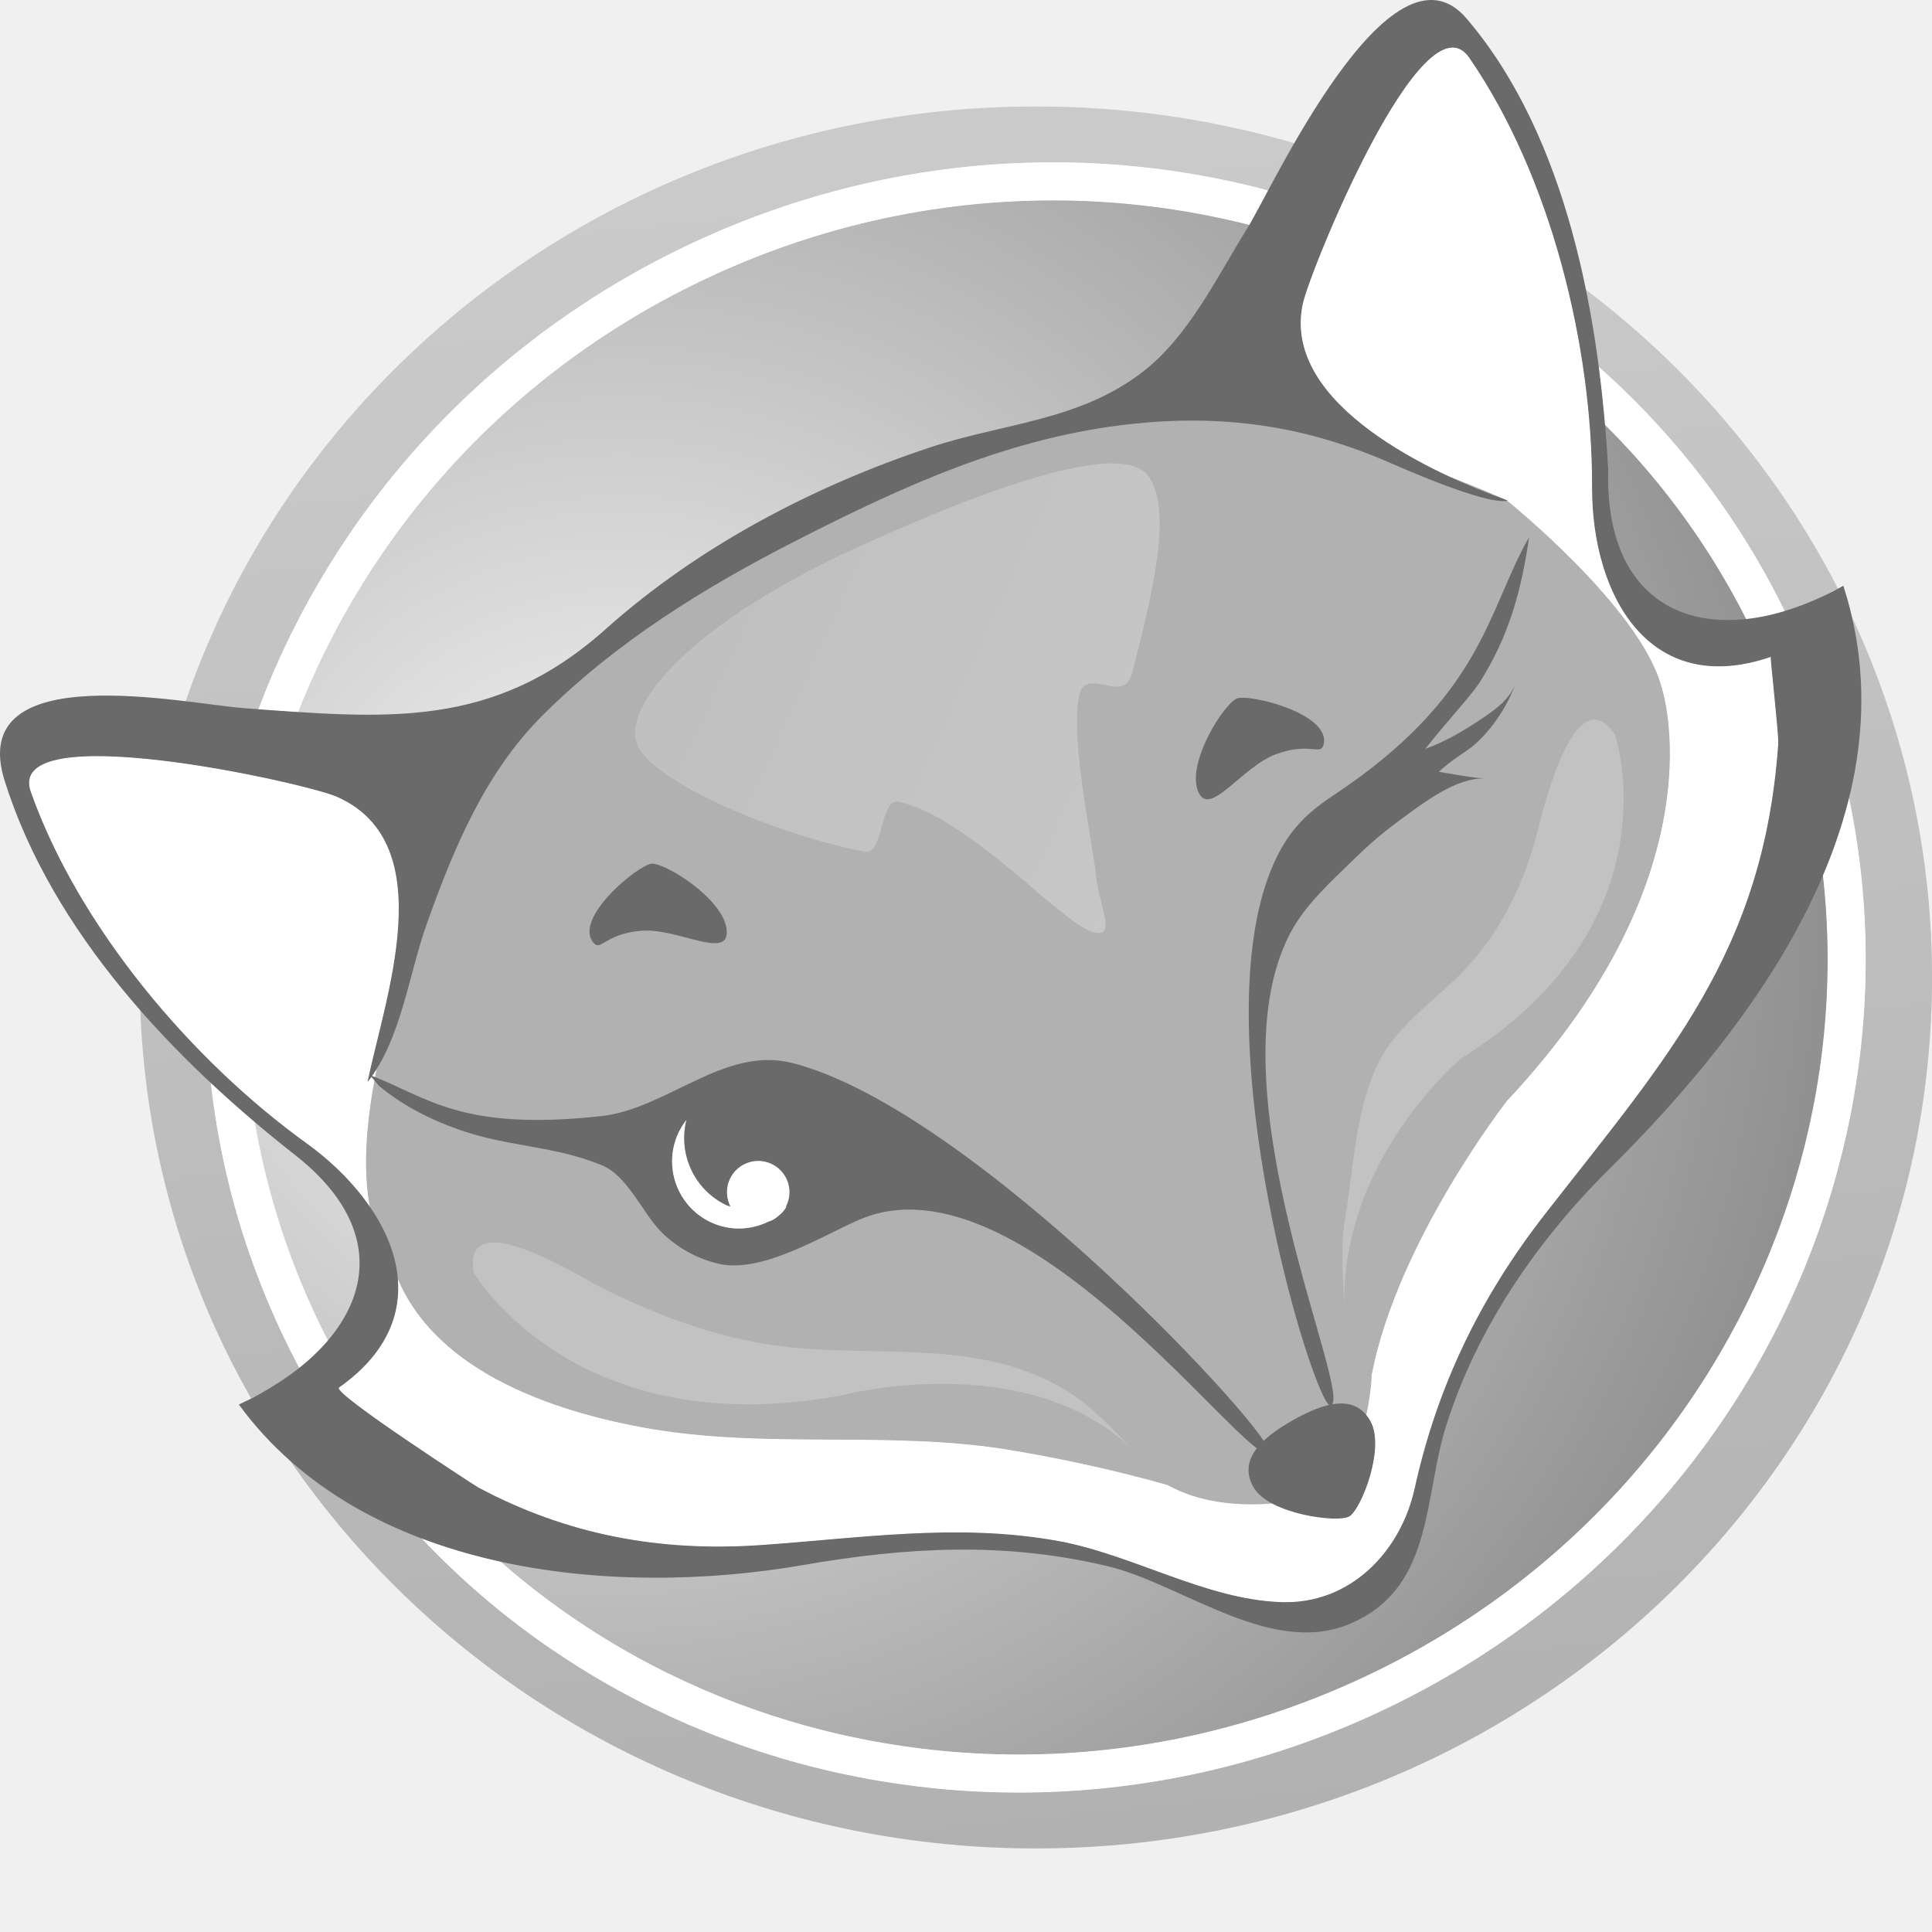
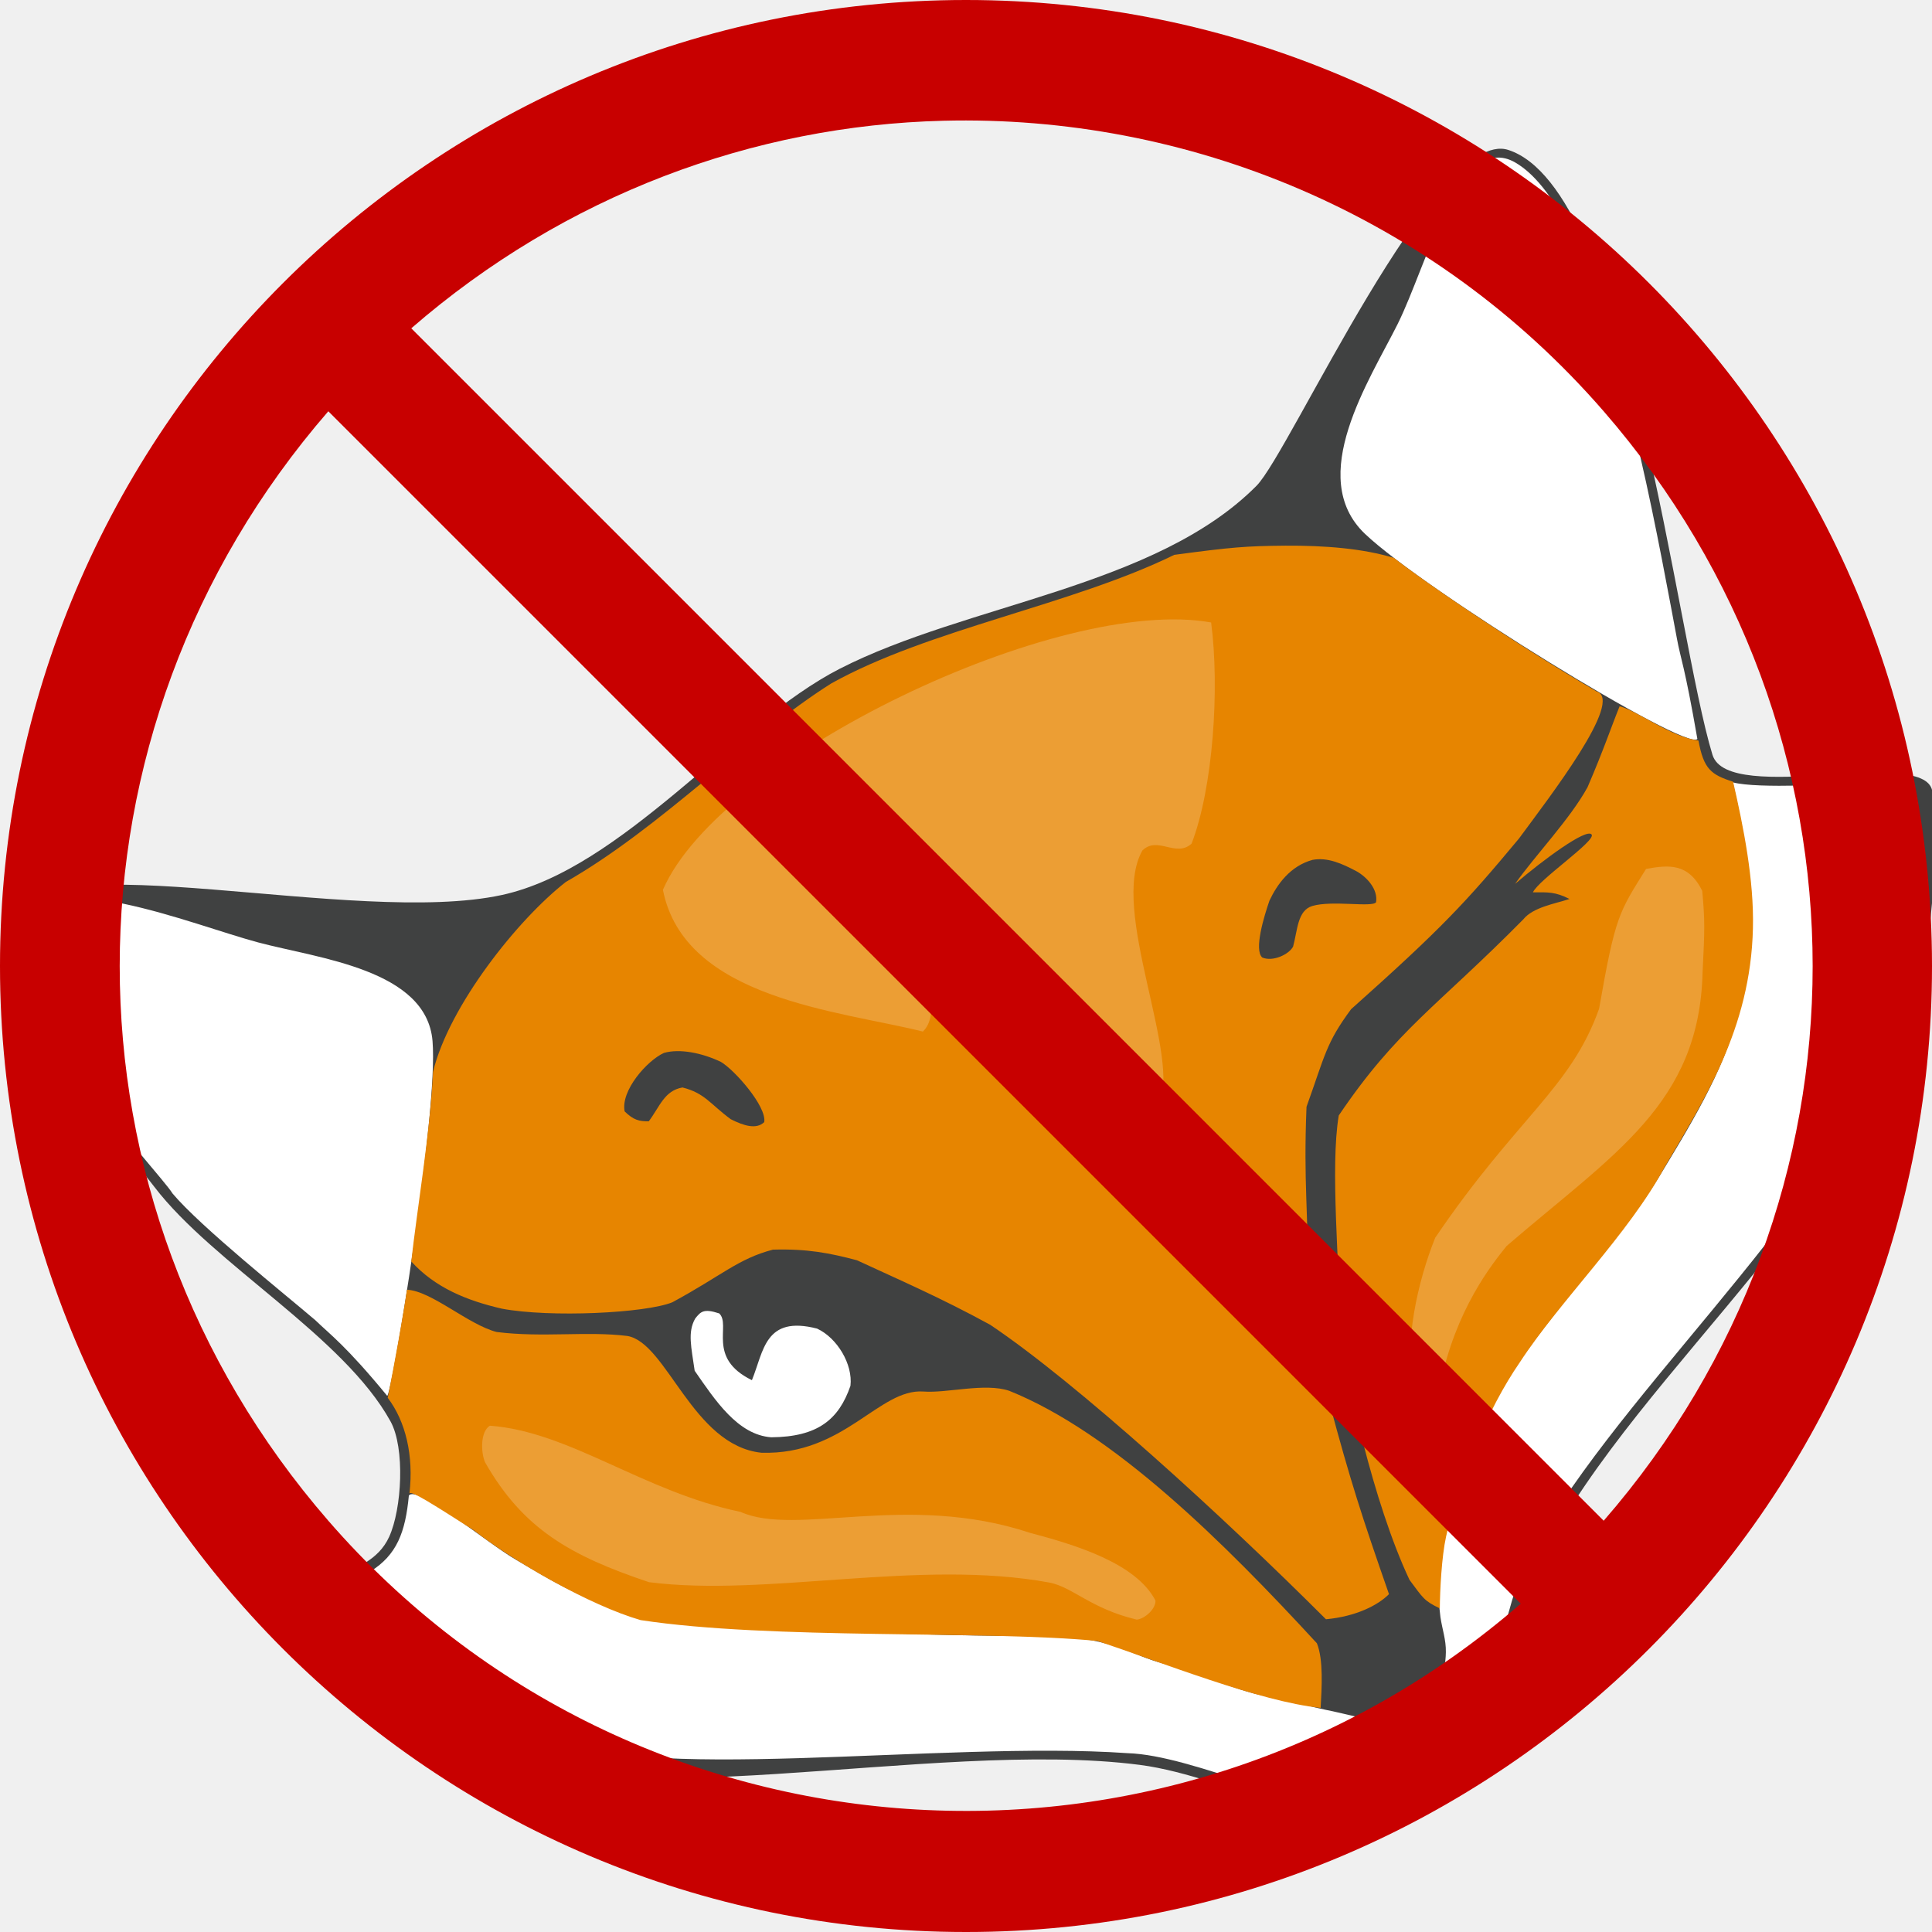
- <svg xmlns="http://www.w3.org/2000/svg" xmlns:xlink="http://www.w3.org/1999/xlink" xml:space="preserve" viewBox="0 0 48 48" height="48" width="48" version="1.1" id="svg2837">
-   <defs id="defs2841">
-     <linearGradient id="linearGradient2861" spreadMethod="pad" gradientTransform="matrix(-7.999832,76.66548,76.66548,7.999832,231.648,260.9844)" gradientUnits="userSpaceOnUse" y2="0" x2="1" y1="0" x1="0">
-       <stop id="stop2863" offset="0" style="stop-opacity:1;stop-color:#f89734" />
-       <stop id="stop2865" offset="1" style="stop-opacity:1;stop-color:#fbb371" />
-     </linearGradient>
-     <radialGradient id="radialGradient2881" spreadMethod="pad" gradientTransform="matrix(50.95935,23.76192,23.0928,-49.52553,208.0337,303.0825)" gradientUnits="userSpaceOnUse" r="1" cy="0" cx="0" fy="0" fx="0">
-       <stop id="stop2883" offset="0" style="stop-opacity:1;stop-color:#e9eaeb" />
-       <stop id="stop2885" offset="1" style="stop-opacity:1;stop-color:#838487" />
-     </radialGradient>
-     <clipPath id="clipPath2893" clipPathUnits="userSpaceOnUse">
-       <path id="path2895" d="M 0,576 576,576 576,0 0,0 0,576 z" />
-     </clipPath>
-     <linearGradient id="linearGradient2953" spreadMethod="pad" gradientTransform="matrix(34.28265,-15.72758,-15.72758,-34.28265,213.8091,320.4321)" gradientUnits="userSpaceOnUse" y2="0" x2="1" y1="0" x1="0">
-       <stop id="stop2955" offset="0" style="stop-opacity:1;stop-color:#faa858" />
-       <stop id="stop2957" offset="1" style="stop-opacity:1;stop-color:#fbb371" />
-     </linearGradient>
-     <clipPath id="clipPath2965" clipPathUnits="userSpaceOnUse">
-       <path id="path2967" d="M 0,576 576,576 576,0 0,0 0,576 z" />
-     </clipPath>
-     <linearGradient y2="0" x2="1" y1="0" x1="0" spreadMethod="pad" gradientTransform="matrix(-7.999832,76.66548,76.66548,7.999832,231.648,260.9844)" gradientUnits="userSpaceOnUse" id="linearGradient2917" xlink:href="#linearGradient2861" />
-     <radialGradient r="1" fy="0" fx="0" cy="0" cx="0" spreadMethod="pad" gradientTransform="matrix(50.95935,23.76192,23.0928,-49.52553,208.0337,303.0825)" gradientUnits="userSpaceOnUse" id="radialGradient2919" xlink:href="#radialGradient2881" />
-     <linearGradient y2="0" x2="1" y1="0" x1="0" spreadMethod="pad" gradientTransform="matrix(34.28265,-15.72758,-15.72758,-34.28265,213.8091,320.4321)" gradientUnits="userSpaceOnUse" id="linearGradient2921" xlink:href="#linearGradient2953" />
-     <filter id="filter4426" style="color-interpolation-filters:sRGB;">
-       <feColorMatrix id="feColorMatrix4428" values="0.21 0.72 0.07 0.05 0 0.21 0.72 0.07 0.05 0 0.21 0.72 0.07 0.05 0 0 0 0 1 0 " />
-     </filter>
-   </defs>
-   <g transform="matrix(1.25,0,0,-1.25,-224.1141,370.8924)" id="g2847">
-     <g style="filter:url(#filter4426)" transform="matrix(0.4268769,0,0,0.4268769,102.756,148.9977)" id="g2870">
-       <g id="g2849">
-         <g id="g2851">
-           <g id="g2857">
-             <g id="g2859">
-               <path d="m 185.797,300.527 c 0,-22.396 18.681,-40.552 41.725,-40.552 l 0,0 c 23.044,0 41.725,18.156 41.725,40.552 l 0,0 c 0,22.397 -18.681,40.554 -41.725,40.554 l 0,0 c -23.044,0 -41.725,-18.157 -41.725,-40.554" style="fill:url(#linearGradient2917);stroke:none" id="path2867" />
-             </g>
-           </g>
-         </g>
-       </g>
-       <g id="g2869">
-         <g id="g2871">
-           <g id="g2877">
-             <g id="g2879">
-               <path d="m 211.943,333.94 c -18.988,-8.854 -27.403,-30.99 -18.798,-49.443 l 0,0 c 8.604,-18.453 30.971,-26.234 49.958,-17.381 l 0,0 c 18.986,8.854 27.401,30.99 18.797,49.442 l 0,0 c -6.194,13.284 -19.518,21.037 -33.58,21.037 l 0,0 c -5.473,0 -11.058,-1.175 -16.377,-3.655" style="fill:url(#radialGradient2919);stroke:none" id="path2887" />
-             </g>
-           </g>
-         </g>
-       </g>
-       <g id="g2889">
-         <g id="g2891" clip-path="url(#clipPath2893)">
-           <g id="g2897" transform="translate(261.9004,316.5576)">
-             <path d="m 0,0 c 8.604,-18.451 0.188,-40.588 -18.798,-49.441 -18.986,-8.854 -41.353,-1.072 -49.958,17.38 -8.605,18.454 -0.189,40.589 18.798,49.443 C -30.972,26.235 -8.605,18.454 0,0 z" style="fill:none;stroke:#ffffff;stroke-width:1.77;stroke-linecap:butt;stroke-linejoin:miter;stroke-miterlimit:4;stroke-opacity:1;stroke-dasharray:none" id="path2899" />
-           </g>
-           <g id="g2901" transform="translate(253.9063,323.9209)">
-             <path d="m 0,0 c -0.38,6.903 -1.854,15.334 -6.533,20.806 -3.507,4.103 -8.978,-7.857 -10.103,-9.669 -1.38,-2.221 -2.706,-4.984 -4.8,-6.605 -2.945,-2.281 -6.431,-2.372 -9.833,-3.499 -5.391,-1.789 -10.688,-4.57 -14.938,-8.369 -5.214,-4.66 -10.154,-4.124 -16.67,-3.649 -2.711,0.199 -12.849,2.406 -11.04,-3.348 2.192,-6.973 7.778,-12.852 13.386,-17.248 5.302,-4.158 2.946,-8.926 -2.589,-11.503 5.72,-7.829 17.267,-8.914 26.01,-7.4 4.766,0.826 9.278,1.088 14.039,-0.052 3.533,-0.845 7.752,-4.399 11.49,-2.507 3.506,1.711 3.098,5.748 4.096,8.94 1.409,4.499 4.193,8.567 7.519,11.858 6.812,6.743 14.138,16.589 10.803,26.9 C 5.155,-8.506 -0.189,-7.015 0,0" style="fill:#ffffff;fill-opacity:1;fill-rule:nonzero;stroke:none" id="path2903" />
-           </g>
-           <g id="g2905" transform="translate(215.7368,321.6992)">
-             <path d="m 0,0 c 0,0 11.985,5.765 21.784,5.146 0,0 7.573,-2.107 11.927,-4.1 0,0 6.191,-4.964 7.201,-8.663 0,0 2.938,-8.511 -7.186,-19.298 0,0 -5.095,-6.523 -6.302,-12.757 0,0 -0.092,-4.189 -2.53,-5.651 0,0 -4.019,-1.141 -6.971,0.514 -2.393,0.678 -4.844,1.214 -7.298,1.626 -5.684,0.954 -11.46,0.006 -17.159,1.061 -4.659,0.859 -10.534,2.956 -11.796,8.135 0,0 -2.888,2.565 0.798,13.578 0,0 2.001,12.357 17.532,20.409" style="fill:#f89734;fill-opacity:1;fill-rule:nonzero;stroke:none" id="path2907" />
-           </g>
-           <g id="g2909" transform="translate(196.5059,295.9878)">
-             <path d="m 0,0 c 2.679,-1.011 4.179,-2.636 10.782,-1.915 3.055,0.334 5.723,3.269 8.877,2.476 8.535,-2.152 22.752,-17.621 22.222,-18.163 -0.955,-0.761 -11.555,14.2 -19.136,10.842 -1.809,-0.8 -4.551,-2.507 -6.534,-2.023 -0.958,0.237 -1.792,0.686 -2.52,1.358 -0.96,0.89 -1.642,2.731 -2.91,3.235 -1.728,0.688 -3.12,0.784 -4.914,1.167 -1.929,0.412 -3.938,1.262 -5.436,2.518" style="fill:#5c5d5d;fill-opacity:1;fill-rule:nonzero;stroke:none" id="path2911" />
-           </g>
-           <g id="g2913" transform="translate(243.0967,279.8789)">
-             <path d="m 0,0 c 0.714,-1.26 -0.438,-4.142 -0.984,-4.45 -0.544,-0.309 -3.745,0.106 -4.459,1.367 -0.713,1.258 0.327,2.263 1.83,3.114 C -2.109,0.883 -0.713,1.259 0,0" style="fill:#5c5d5d;fill-opacity:1;fill-rule:nonzero;stroke:none" id="path2915" />
-           </g>
-           <g id="g2917" transform="translate(206.8965,302.1777)">
-             <path d="M 0,0 C -0.872,1.155 2.11,3.59 2.733,3.646 3.357,3.701 6.101,2.003 6.231,0.562 6.361,-0.879 3.944,0.677 2.223,0.523 0.502,0.367 0.369,-0.49 0,0" style="fill:#5c5d5d;fill-opacity:1;fill-rule:nonzero;stroke:none" id="path2919" />
-           </g>
-           <g id="g2921" transform="translate(262.0864,311.4141)">
-             <path d="m 0,0 c -0.677,-9.71 -5.16,-14.594 -10.862,-21.908 -3.012,-3.861 -5.017,-8.005 -6.067,-12.766 -0.653,-2.955 -2.998,-5.396 -6.187,-5.296 -3.564,0.114 -6.928,2.23 -10.487,2.862 -4.641,0.826 -9.162,0.113 -13.801,-0.206 -4.671,-0.321 -8.985,0.475 -13.127,2.686 -0.069,0.036 -6.823,4.403 -6.476,4.649 4.916,3.463 2.528,8.458 -1.511,11.371 -5.349,3.857 -10.603,10.055 -12.841,16.365 -1.254,3.539 12.776,0.416 14.245,-0.23 4.956,-2.182 2.184,-9.504 1.431,-13.29 1.562,1.982 1.916,4.999 2.747,7.338 1.244,3.501 2.716,7.061 5.389,9.728 3.419,3.415 7.537,5.966 11.82,8.15 5.051,2.578 9.983,4.83 15.651,5.436 4.155,0.441 7.829,-0.055 11.682,-1.675 0.621,-0.264 4.807,-2.148 5.815,-1.898 -3.393,1.208 -10.569,4.446 -9.555,9.164 0.338,1.567 5.62,14.545 7.748,11.455 3.797,-5.514 5.733,-13.408 5.718,-20.002 C -8.68,6.954 -6.037,2.089 -0.348,4.037 -0.384,4.025 0.028,0.412 0,0 m -7.915,12.749 c -0.384,6.973 -1.874,15.488 -6.598,21.016 -3.544,4.145 -9.07,-7.937 -10.206,-9.767 -1.394,-2.243 -2.732,-5.033 -4.849,-6.672 -2.974,-2.305 -6.495,-2.395 -9.931,-3.535 -5.446,-1.808 -10.797,-4.617 -15.089,-8.453 -5.267,-4.707 -10.258,-4.165 -16.839,-3.686 -2.739,0.201 -12.979,2.429 -11.151,-3.382 2.213,-7.042 7.856,-12.98 13.52,-17.421 5.355,-4.199 2.976,-9.016 -2.615,-11.62 5.778,-7.908 17.443,-9.004 26.273,-7.474 4.815,0.834 9.372,1.096 14.18,-0.054 3.57,-0.851 7.831,-4.442 11.607,-2.531 3.541,1.728 3.129,5.806 4.139,9.031 1.422,4.543 4.234,8.652 7.594,11.977 C -1,-13.011 6.4,-3.065 3.032,7.352 -2.708,4.155 -8.107,5.663 -7.915,12.749" style="fill:#5c5d5d;fill-opacity:1;fill-rule:nonzero;stroke:none" id="path2923" />
-           </g>
-           <g id="g2925" transform="translate(240.9268,311.4058)">
-             <path d="m 0,0 c 0.288,1.418 -3.452,2.332 -4.038,2.113 -0.587,-0.218 -2.331,-2.933 -1.827,-4.29 0.502,-1.358 2.012,1.088 3.634,1.692 C -0.613,0.115 -0.123,-0.601 0,0" style="fill:#5c5d5d;fill-opacity:1;fill-rule:nonzero;stroke:none" id="path2927" />
-           </g>
-           <g id="g2929" transform="translate(215.5869,289.4712)">
-             <path d="M 0,0 C 0.181,0.136 0.365,0.415 0.297,0.387 0.506,0.79 0.527,1.284 0.305,1.718 -0.059,2.433 -0.937,2.72 -1.652,2.354 -2.369,1.99 -2.652,1.112 -2.286,0.396 -2.284,0.392 -2.281,0.389 -2.279,0.385 -2.35,0.414 -2.423,0.425 -2.492,0.459 -3.995,1.189 -4.734,2.865 -4.337,4.425 -4.47,4.253 -4.588,4.066 -4.688,3.865 -5.445,2.307 -4.793,0.431 -3.236,-0.324 c 0.9,-0.439 1.9,-0.392 2.733,0.017 0.058,0.021 0.117,0.039 0.174,0.068 C -0.204,-0.175 -0.098,-0.091 0,0" style="fill:#ffffff;fill-opacity:1;fill-rule:nonzero;stroke:none" id="path2931" />
-           </g>
-           <g id="g2933" transform="translate(201.3467,286.79)">
-             <path d="m 0,0 c 0,0 4.649,-8.012 17.098,-5.728 0,0 8.646,2.306 13.661,-2.572 -1.023,0.995 -1.912,2.037 -3.159,2.8 -3.88,2.374 -8.425,1.586 -12.74,2.007 C 11.729,-3.186 8.814,-2.129 6.012,-0.74 4.997,-0.237 -0.543,3.323 0,0" style="fill:#f6ad44;fill-opacity:1;fill-rule:nonzero;stroke:none" id="path2935" />
-           </g>
-           <g id="g2937" transform="translate(254.4907,311.8257)">
-             <path d="m 0,0 c 0,0 2.953,-8.739 -7.189,-15.087 0,0 -5.659,-4.735 -5.408,-11.635 -0.051,1.406 -0.211,2.757 0.021,4.15 0.385,2.318 0.466,4.79 1.388,6.944 0.89,2.08 2.775,3.179 4.241,4.747 1.653,1.768 2.733,4.008 3.344,6.417 C -3.336,-3.416 -1.854,2.765 0,0" style="fill:#f6ad44;fill-opacity:1;fill-rule:nonzero;stroke:none" id="path2939" />
-           </g>
-         </g>
-       </g>
-       <g id="g2941">
-         <g id="g2943">
-           <g id="g2949">
-             <g id="g2951">
-               <path d="m 219.217,320.557 c -8.361,-3.819 -11.245,-7.843 -10.12,-9.455 l 0,0 c 1.232,-1.763 6.564,-3.975 10.462,-4.716 l 0,0 c 0.437,-0.084 0.615,0.54 0.788,1.164 l 0,0 c 0.175,0.625 0.345,1.251 0.769,1.164 l 0,0 c 2.49,-0.513 5.947,-3.826 7.154,-4.78 l 0,0 c 0.615,-0.486 1.778,-1.525 2.335,-1.306 l 0,0 c 0.448,0.18 -0.171,1.544 -0.27,2.567 l 0,0 c -0.129,1.34 -1.24,6.507 -0.799,8.453 l 0,0 c 0.16,0.711 0.67,0.604 1.192,0.498 l 0,0 c 0.53,-0.109 1.071,-0.219 1.268,0.538 l 0,0 c 1.018,3.921 1.895,7.666 0.749,9.206 l 0,0 c -0.292,0.393 -0.865,0.571 -1.664,0.571 l 0,0 c -2.414,0 -6.885,-1.63 -11.864,-3.904" style="fill:url(#linearGradient2921);stroke:none" id="path2959" />
-             </g>
-           </g>
-         </g>
-       </g>
-       <g id="g2961">
-         <g id="g2963" clip-path="url(#clipPath2965)">
-           <g id="g3025" transform="translate(250.4868,321.0234)">
-             <path d="m 0,0 c -1.953,-3.398 -2.12,-7.398 -9.162,-12.051 -1.332,-0.88 -2.181,-1.787 -2.848,-3.422 -3.239,-7.934 2.034,-25.066 2.768,-24.956 1.152,0.325 -5.615,14.689 -1.916,21.923 0.592,1.157 1.516,2.073 2.438,2.968 0.984,0.957 1.551,1.517 2.647,2.326 1.162,0.856 2.677,2.038 4.037,1.981 -0.91,0.038 -2.517,0.43 -3.432,0.469 0.717,1.218 2.645,3.181 3.182,4.031 1.328,2.1 1.92,4.192 2.286,6.731" style="fill:#5c5d5d;fill-opacity:1;fill-rule:nonzero;stroke:none" id="path3027" />
-           </g>
-           <g id="g3029" transform="translate(245.6221,311.167)">
-             <path d="M 0,0 C 0.858,0.275 1.874,0.881 2.632,1.389 3.313,1.846 4.006,2.344 4.25,3.106 3.887,1.972 2.931,0.588 1.994,-0.055 1.517,-0.382 1.029,-0.701 0.617,-1.111 0.216,-1.509 -0.117,-1.482 -0.718,-1.59 -0.766,-1.337 -0.75,-1.075 -0.75,-0.813" style="fill:#5c5d5d;fill-opacity:1;fill-rule:nonzero;stroke:none" id="path3031" />
-           </g>
-         </g>
-       </g>
-     </g>
+ <svg xmlns="http://www.w3.org/2000/svg" width="48" height="48" viewBox="0 0 16 16" version="1.0">
+   <defs />
+   <g id="fp-toolbar-icon-wrapper">
+     <path d="M 6.953,5.539 C 6.079,5.987 5.156,7.195 4.156,7.412 C 2.939,7.676 0.327,6.966 0.154,7.595 C -0.048,8.331 0.762,9.156 1.279,9.83 C 1.769,10.47 2.845,11.065 3.234,11.771 C 3.356,11.992 3.328,12.497 3.223,12.727 C 3.044,13.121 2.436,13 2.419,13.432 C 2.396,13.979 3.554,14.105 3.999,14.423 C 4.951,15.104 7.714,14.393 9.439,14.616 C 10.222,14.717 11.149,15.322 11.847,14.954 C 12.397,14.665 12.408,13.761 12.639,13.185 C 13.275,11.596 15.339,10.113 15.81,8.377 C 15.951,7.855 16.051,7.644 16.004,6.568 C 15.985,6.163 14.314,6.679 14.182,6.251 C 13.878,5.261 13.491,1.569 12.492,1.242 C 11.889,1.044 10.685,3.742 10.406,4.023 C 9.569,4.866 8.01,4.998 6.953,5.539 z" child="1" style="fill:#404141;fill-opacity:1;fill-rule:evenodd;" />
+     <path d="M 0.206,7.665 C 0.343,7.139 1.6,7.662 2.139,7.805 C 2.638,7.938 3.532,8.028 3.582,8.621 C 3.632,9.215 3.238,11.592 3.206,11.559 C 2.866,11.145 2.733,11.051 2.611,10.933 C 2.369,10.726 1.662,10.161 1.429,9.884 C 1.302,9.681 0.02,8.372 0.206,7.665 z M 12.549,1.346 C 12.088,1.079 11.823,2.186 11.574,2.685 C 11.343,3.147 10.811,3.951 11.304,4.421 C 11.794,4.888 13.966,6.224 14.057,6.12 C 13.95,5.504 13.918,5.456 13.888,5.291 C 13.836,5.015 13.71,4.321 13.586,3.79 C 13.54,3.595 13.182,1.712 12.549,1.346 z M 3.386,12.386 C 3.357,12.689 3.288,12.878 3.063,13.017 C 2.703,13.215 3.97,13.989 4.539,14.358 C 5.206,14.791 7.805,14.411 9.338,14.519 C 9.893,14.536 10.797,15.013 11.368,14.98 C 11.545,14.97 11.863,14.885 11.983,14.755 C 12.37,14.335 12.388,13.452 12.642,12.94 C 13.282,11.651 15.119,10.063 15.605,8.709 C 15.683,7.836 15.781,6.513 15.52,6.487 C 15.215,6.492 14.561,6.535 14.35,6.479 C 14.462,6.968 14.625,7.781 14.381,8.429 C 14.285,8.859 13.967,9.37 13.739,9.747 C 13.373,10.352 12.684,11.009 12.364,11.641 C 12.224,11.917 12.208,12.038 12.088,12.323 C 12.063,12.382 11.982,12.663 11.946,12.826 C 11.909,12.989 11.907,13.229 11.929,13.391 C 11.944,13.495 11.976,13.578 11.974,13.683 C 11.971,13.864 11.915,13.936 11.789,14.082 C 11.682,14.206 11.555,14.224 11.395,14.235 C 11.3,14.241 11.13,14.191 11.037,14.172 C 10.877,14.141 10.663,14.081 10.502,14.051 C 10.223,13.999 9.907,13.848 9.632,13.776 C 9.374,13.709 9.215,13.569 8.752,13.554 C 8.307,13.539 7.608,13.571 5.318,13.413 C 4.745,13.212 4.537,13.07 4.273,12.917 C 4.031,12.777 3.451,12.291 3.386,12.386 z M 5.956,10.877 C 5.827,10.835 5.803,10.862 5.757,10.92 C 5.693,11.034 5.725,11.155 5.753,11.352 C 5.923,11.597 6.11,11.883 6.387,11.903 C 6.773,11.9 6.947,11.755 7.043,11.477 C 7.064,11.298 6.933,11.08 6.767,11.003 C 6.333,10.891 6.325,11.191 6.227,11.43 C 5.849,11.245 6.058,10.973 5.956,10.877 z" child="2" style="fill:#ffffff;fill-opacity:1;fill-rule:evenodd;" />
+     <path d="M 3.37,10.681 C 3.573,10.69 3.877,10.97 4.113,11.031 C 4.493,11.079 4.86,11.022 5.196,11.064 C 5.524,11.12 5.735,11.971 6.306,12.031 C 6.991,12.052 7.28,11.498 7.647,11.524 C 7.844,11.539 8.156,11.45 8.358,11.518 C 9.222,11.865 10.14,12.777 10.906,13.609 C 10.961,13.745 10.946,13.978 10.937,14.144 C 10.438,14.094 9.603,13.761 9.089,13.59 C 8.162,13.499 6.387,13.582 5.305,13.417 C 4.884,13.295 4.259,12.935 3.922,12.672 C 3.561,12.442 3.411,12.347 3.391,12.367 C 3.427,12.053 3.359,11.771 3.211,11.576 C 3.266,11.298 3.339,10.897 3.37,10.681 z M 13.413,5.849 C 13.558,5.885 13.838,6.104 14.066,6.133 C 14.109,6.369 14.17,6.416 14.353,6.474 C 14.438,6.845 14.527,7.287 14.517,7.688 C 14.498,8.523 14.106,9.119 13.783,9.67 C 13.489,10.218 12.915,10.777 12.586,11.283 C 12.321,11.666 12.083,12.246 11.976,12.724 C 11.939,12.892 11.925,13.172 11.924,13.32 C 11.791,13.256 11.786,13.235 11.673,13.084 C 11.37,12.442 11.141,11.387 11.099,11.008 C 11.094,10.495 11.015,9.664 11.087,9.238 C 11.571,8.522 11.898,8.34 12.615,7.614 C 12.696,7.513 12.876,7.485 12.998,7.445 C 12.881,7.385 12.82,7.389 12.695,7.39 C 12.742,7.285 13.221,6.962 13.181,6.911 C 13.139,6.856 12.782,7.119 12.547,7.32 C 12.715,7.082 13.002,6.784 13.147,6.52 C 13.282,6.207 13.343,6.021 13.413,5.849 z M 10.644,4.519 C 10.318,4.522 10.202,4.531 9.725,4.595 C 8.873,5.012 7.69,5.21 6.884,5.66 C 6.184,6.102 5.477,6.852 4.686,7.304 C 4.287,7.615 3.718,8.331 3.586,8.877 C 3.564,9.369 3.452,10.026 3.406,10.447 C 3.603,10.663 3.862,10.77 4.157,10.838 C 4.557,10.913 5.347,10.875 5.568,10.785 C 5.98,10.562 6.113,10.424 6.401,10.349 C 6.687,10.341 6.87,10.377 7.097,10.437 C 7.453,10.602 7.782,10.743 8.2,10.971 C 8.919,11.453 10.133,12.562 10.981,13.41 C 11.23,13.387 11.412,13.294 11.503,13.202 C 11.277,12.554 11.185,12.27 11.008,11.611 C 10.927,11.342 10.822,11.039 10.832,10.651 C 10.836,10.016 10.794,9.806 10.82,9.166 C 10.974,8.738 10.981,8.639 11.189,8.358 C 11.94,7.688 12.136,7.477 12.579,6.945 C 12.832,6.601 13.454,5.798 13.222,5.726 C 12.464,5.281 11.755,4.788 11.545,4.621 C 11.29,4.542 10.97,4.517 10.644,4.519 z M 10.87,7.121 C 10.994,7.098 11.113,7.151 11.237,7.217 C 11.321,7.265 11.413,7.365 11.396,7.472 C 11.365,7.517 11.032,7.454 10.868,7.503 C 10.745,7.54 10.746,7.702 10.709,7.839 C 10.675,7.904 10.542,7.967 10.454,7.93 C 10.382,7.868 10.47,7.583 10.513,7.459 C 10.576,7.325 10.684,7.172 10.87,7.121 z M 5.498,8.72 C 5.629,8.682 5.815,8.72 5.97,8.794 C 6.084,8.861 6.351,9.164 6.329,9.293 C 6.265,9.354 6.165,9.326 6.052,9.269 C 5.881,9.143 5.838,9.053 5.652,9.006 C 5.502,9.032 5.465,9.163 5.373,9.286 C 5.295,9.287 5.247,9.277 5.173,9.204 C 5.139,9.032 5.358,8.784 5.498,8.72 z" id="fp-toolbar-icon-3" child="3" style="fill:#e78500;fill-opacity:1;fill-rule:evenodd;" />
+     <path d="M 7.775,8.071 C 8.236,8.105 9.018,9.127 9.594,9.164 C 9.794,8.755 9.182,7.533 9.461,7.043 C 9.588,6.92 9.737,7.105 9.868,6.987 C 10.046,6.527 10.102,5.701 10.03,5.155 C 8.773,4.928 5.967,6.27 5.49,7.369 C 5.667,8.274 6.951,8.37 7.643,8.543 C 7.79,8.4 7.636,8.125 7.775,8.071 z M 4.057,11.807 C 4.719,11.856 5.327,12.353 6.133,12.521 C 6.595,12.728 7.51,12.356 8.529,12.694 C 8.902,12.793 9.408,12.944 9.569,13.255 C 9.573,13.323 9.481,13.407 9.414,13.413 C 9.032,13.322 8.884,13.143 8.69,13.106 C 7.616,12.908 6.35,13.228 5.375,13.103 C 4.722,12.884 4.332,12.662 4.017,12.11 C 3.981,12.026 3.978,11.855 4.057,11.807 z M 13.632,7.196 C 13.408,7.556 13.378,7.58 13.243,8.354 C 13.008,9.015 12.561,9.255 11.886,10.25 C 11.742,10.607 11.622,11.133 11.707,11.502 C 11.758,11.546 11.881,11.523 11.926,11.473 C 12.055,10.841 12.359,10.466 12.477,10.319 C 13.367,9.552 14.073,9.141 14.1,8.054 C 14.118,7.693 14.12,7.627 14.097,7.377 C 13.982,7.146 13.819,7.162 13.632,7.196 z" child="4" style="fill:#ffffff;fill-opacity:0.204;fill-rule:evenodd;" />
+   </g>
+   <g id="fp-toolbar-disabled-wrapper" wrapper="true">
+     <path d="M 8,0 C 3.584,8.8817842e-16 -3.006854e-17,3.584 0,8 C 0,12.416 3.584,16 8,16 C 12.416,16 16,12.416 16,8 C 16,3.584 12.416,-1.8665625e-15 8,0 z M 7.812,1 C 9.828,0.949 11.857,1.766 13.281,3.406 C 15.588,6.062 15.589,9.939 13.281,12.594 L 3.406,2.719 C 4.682,1.611 6.245,1.039 7.812,1 z M 2.719,3.406 L 12.594,13.281 C 9.678,15.813 5.25,15.51 2.719,12.594 C 0.415,9.94 0.416,6.061 2.719,3.406 z" child="5" style="fill: #c80000;fill-opacity:1;fill-rule:evenodd;stroke:none;stroke-width:1px;stroke-linecap:butt;stroke-linejoin:miter;stroke-opacity:1" />
  </g>
</svg>
